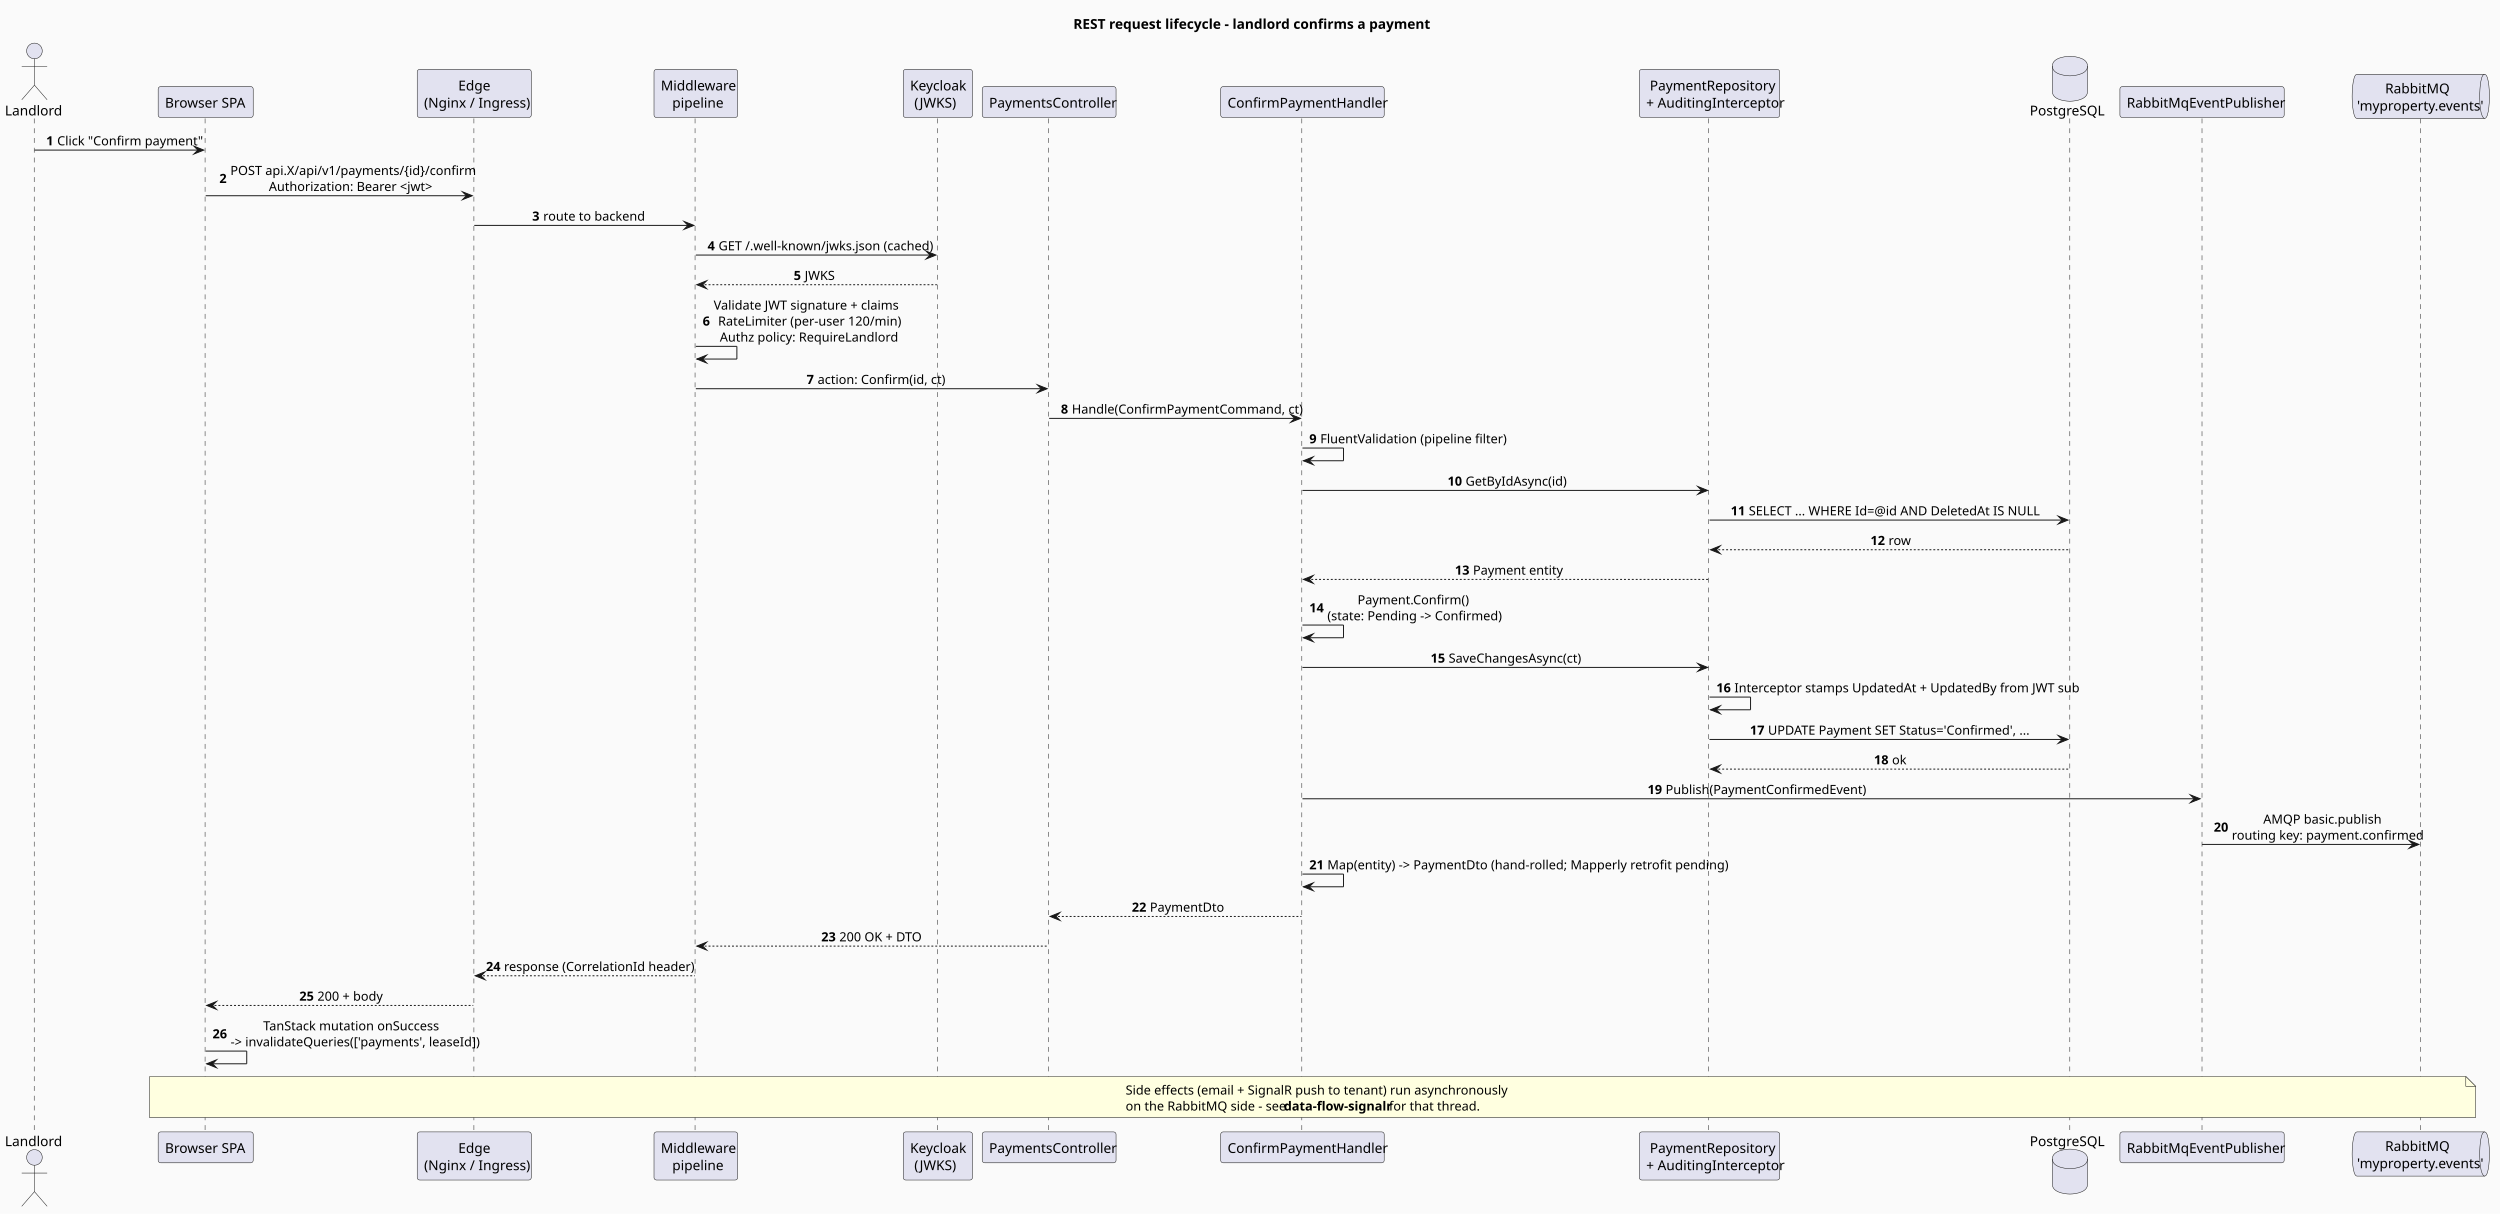
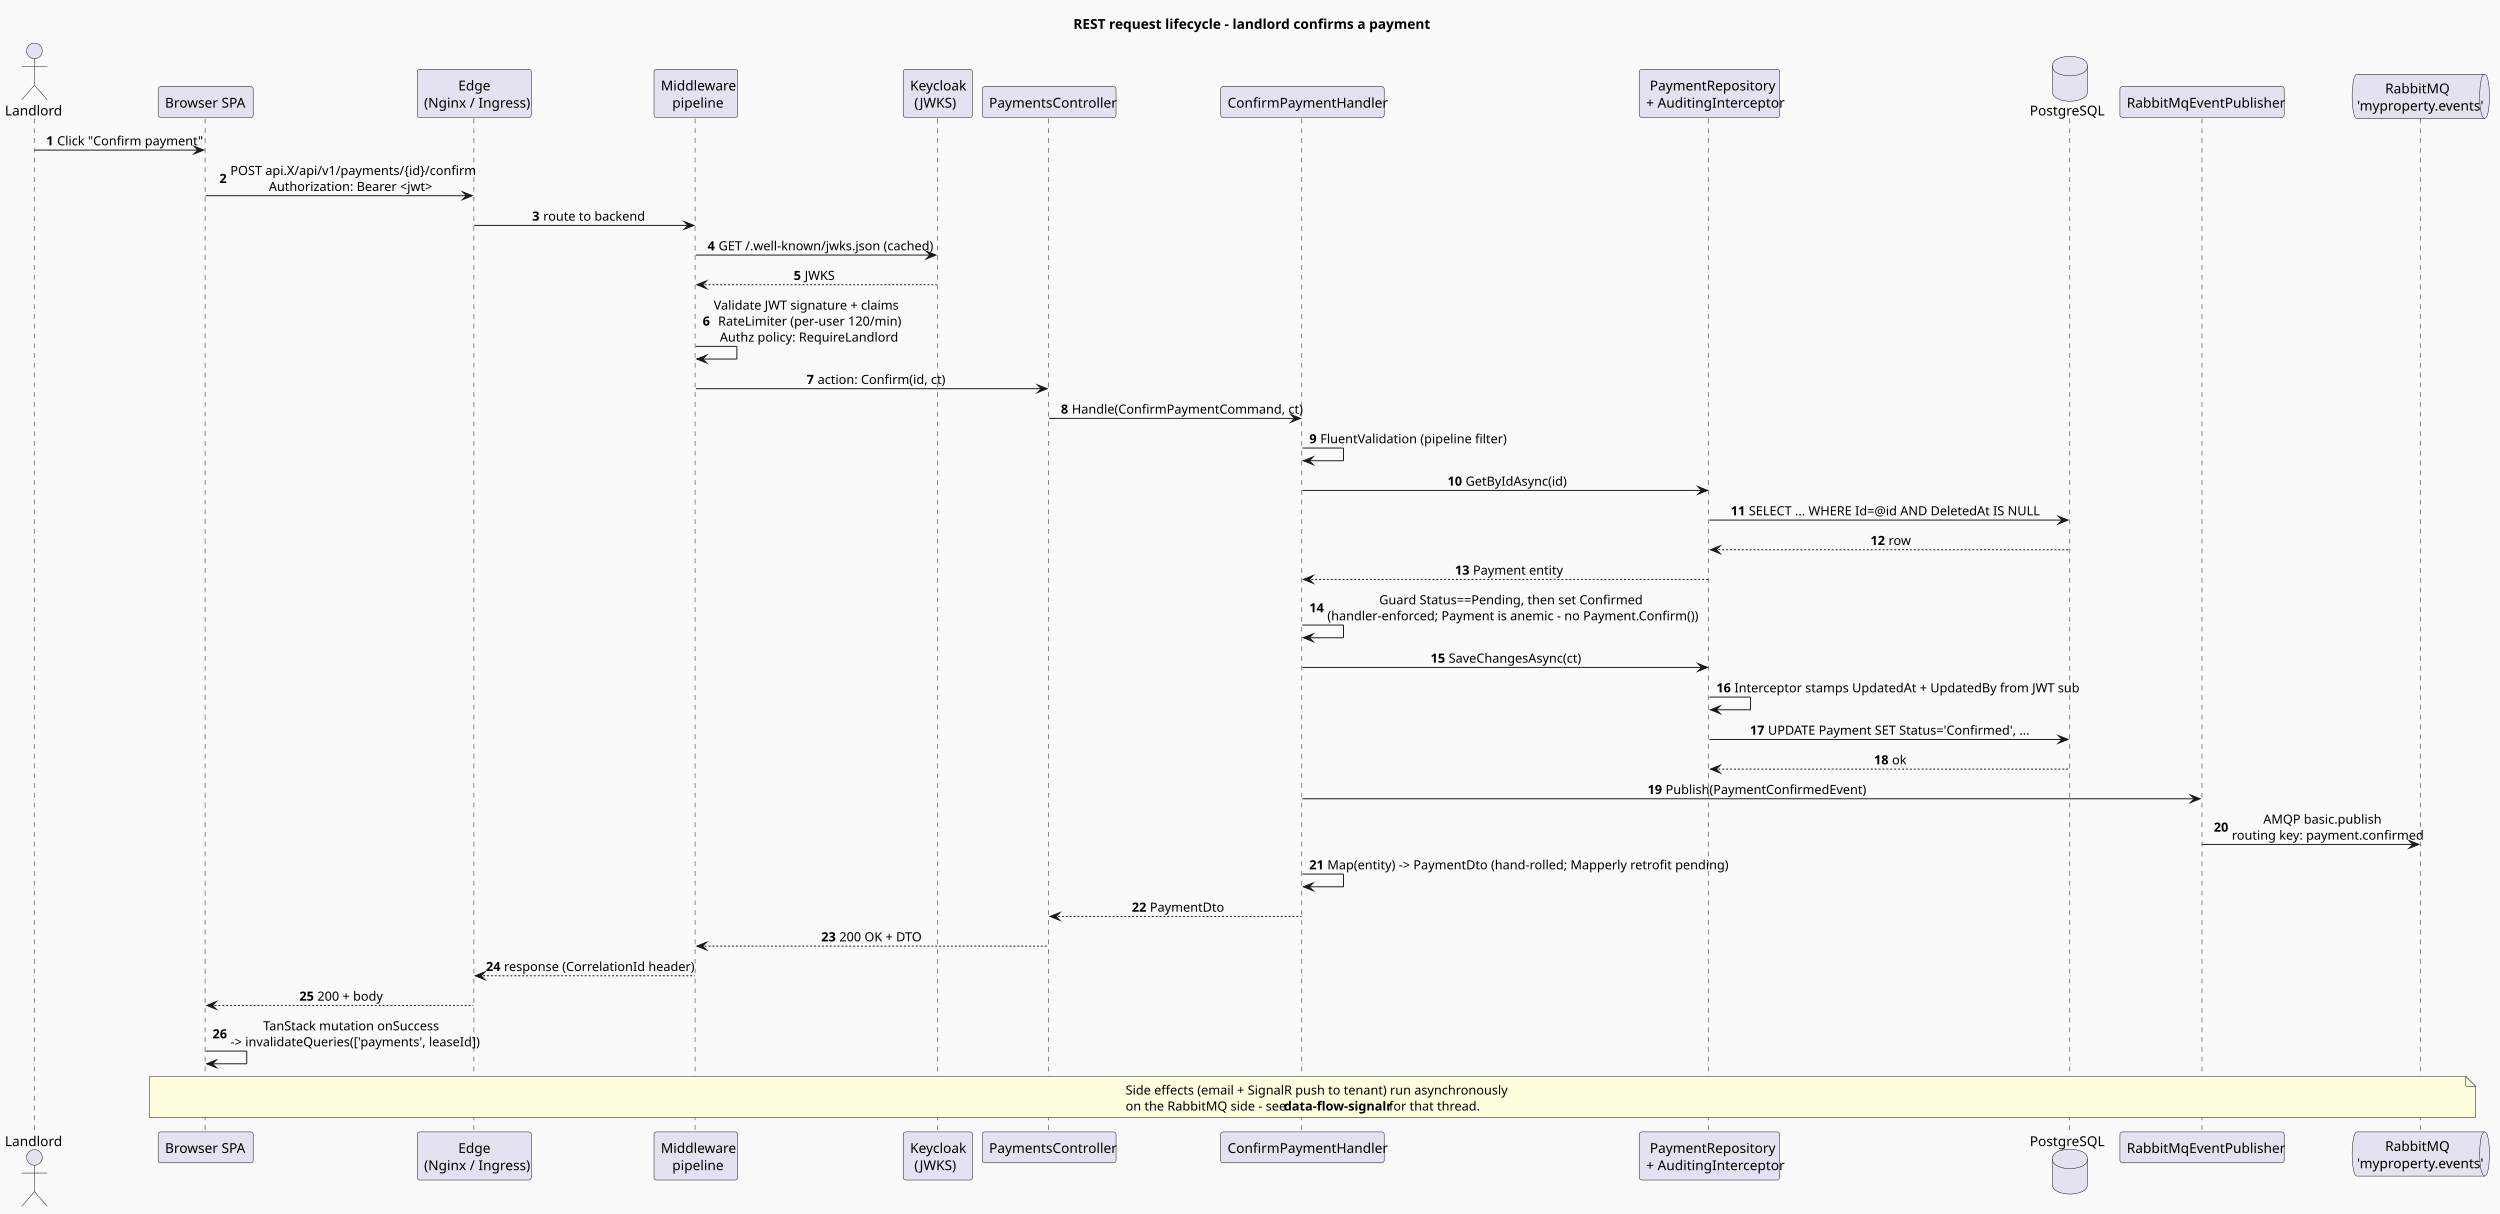
<svg xmlns="http://www.w3.org/2000/svg" contentStyleType="text/css" data-diagram-type="SEQUENCE" height="1242px" preserveAspectRatio="none" style="width:2558px;height:1242px;background:#FAFAFA;" version="1.1" viewBox="0 0 2558 1242" width="2558px" zoomAndPan="magnify">
  <defs />
  <g>
    <rect fill="#FAFAFA" height="1242" style="stroke:none;stroke-width:1;" width="2558" x="0" y="0" />
    <g class="title" data-source-line="1">
      <text fill="#000000" font-family="sans-serif" font-size="14" font-weight="700" lengthAdjust="spacing" textLength="354.765" x="1098.225" y="29.533">REST request lifecycle - landlord confirms a payment</text>
    </g>
    <g class="participant-lifeline" data-entity-uid="part1" data-qualified-name="user" data-source-line="6" id="part1-lifeline">
      <g>
        <rect fill="#000000" fill-opacity="0" height="1037.953" width="8" x="31.245" y="121.219" />
        <line style="stroke:#181818;stroke-width:0.5;stroke-dasharray:5,5;" x1="35" x2="35" y1="121.219" y2="1159.172" />
      </g>
    </g>
    <g class="participant-lifeline" data-entity-uid="part2" data-qualified-name="spa" data-source-line="7" id="part2-lifeline">
      <g>
        <rect fill="#000000" fill-opacity="0" height="1037.953" width="8" x="206.459" y="121.219" />
        <line style="stroke:#181818;stroke-width:0.5;stroke-dasharray:5,5;" x1="209.835" x2="209.835" y1="121.219" y2="1159.172" />
      </g>
    </g>
    <g class="participant-lifeline" data-entity-uid="part3" data-qualified-name="edge" data-source-line="8" id="part3-lifeline">
      <g>
        <rect fill="#000000" fill-opacity="0" height="1037.953" width="8" x="481.248" y="121.219" />
        <line style="stroke:#181818;stroke-width:0.5;stroke-dasharray:5,5;" x1="484.899" x2="484.899" y1="121.219" y2="1159.172" />
      </g>
    </g>
    <g class="participant-lifeline" data-entity-uid="part4" data-qualified-name="mw" data-source-line="9" id="part4-lifeline">
      <g>
        <rect fill="#000000" fill-opacity="0" height="1037.953" width="8" x="707.974" y="121.219" />
        <line style="stroke:#181818;stroke-width:0.5;stroke-dasharray:5,5;" x1="711.181" x2="711.181" y1="121.219" y2="1159.172" />
      </g>
    </g>
    <g class="participant-lifeline" data-entity-uid="part5" data-qualified-name="kc" data-source-line="10" id="part5-lifeline">
      <g>
        <rect fill="#000000" fill-opacity="0" height="1037.953" width="8" x="955.602" y="121.219" />
        <line style="stroke:#181818;stroke-width:0.5;stroke-dasharray:5,5;" x1="959.199" x2="959.199" y1="121.219" y2="1159.172" />
      </g>
    </g>
    <g class="participant-lifeline" data-entity-uid="part6" data-qualified-name="ctrl" data-source-line="11" id="part6-lifeline">
      <g>
        <rect fill="#000000" fill-opacity="0" height="1037.953" width="8" x="1069.475" y="121.219" />
        <line style="stroke:#181818;stroke-width:0.5;stroke-dasharray:5,5;" x1="1073.006" x2="1073.006" y1="121.219" y2="1159.172" />
      </g>
    </g>
    <g class="participant-lifeline" data-entity-uid="part7" data-qualified-name="handler" data-source-line="12" id="part7-lifeline">
      <g>
        <rect fill="#000000" fill-opacity="0" height="1037.953" width="8" x="1328.669" y="121.219" />
        <line style="stroke:#181818;stroke-width:0.5;stroke-dasharray:5,5;" x1="1332.028" x2="1332.028" y1="121.219" y2="1159.172" />
      </g>
    </g>
    <g class="participant-lifeline" data-entity-uid="part8" data-qualified-name="repo" data-source-line="13" id="part8-lifeline">
      <g>
        <rect fill="#000000" fill-opacity="0" height="1037.953" width="8" x="1745.162" y="121.219" />
        <line style="stroke:#181818;stroke-width:0.5;stroke-dasharray:5,5;" x1="1748.371" x2="1748.371" y1="121.219" y2="1159.172" />
      </g>
    </g>
    <g class="participant-lifeline" data-entity-uid="part9" data-qualified-name="pg" data-source-line="14" id="part9-lifeline">
      <g>
        <rect fill="#000000" fill-opacity="0" height="1037.953" width="8" x="2113.965" y="121.219" />
        <line style="stroke:#181818;stroke-width:0.5;stroke-dasharray:5,5;" x1="2117.834" x2="2117.834" y1="121.219" y2="1159.172" />
      </g>
    </g>
    <g class="participant-lifeline" data-entity-uid="part10" data-qualified-name="mqpub" data-source-line="15" id="part10-lifeline">
      <g>
        <rect fill="#000000" fill-opacity="0" height="1037.953" width="8" x="2249.137" y="121.219" />
        <line style="stroke:#181818;stroke-width:0.5;stroke-dasharray:5,5;" x1="2253.096" x2="2253.096" y1="121.219" y2="1159.172" />
      </g>
    </g>
    <g class="participant-lifeline" data-entity-uid="part11" data-qualified-name="mq" data-source-line="16" id="part11-lifeline">
      <g>
        <rect fill="#000000" fill-opacity="0" height="1037.953" width="8" x="2472.962" y="121.219" />
        <line style="stroke:#181818;stroke-width:0.5;stroke-dasharray:5,5;" x1="2476.71" x2="2476.71" y1="121.219" y2="1159.172" />
      </g>
    </g>
    <g class="participant participant-head" data-entity-uid="part1" data-qualified-name="user" data-source-line="6" id="part1-head">
      <text fill="#000000" font-family="sans-serif" font-size="14" lengthAdjust="spacing" textLength="54.489" x="5" y="118.143">Landlord</text>
      <ellipse cx="35.245" cy="52.109" fill="#E2E2F0" rx="8" ry="8" style="stroke:#181818;stroke-width:0.5;" />
      <path d="M35.245,60.109 L35.245,87.109 M22.245,68.109 L48.245,68.109 M35.245,87.109 L22.245,102.109 M35.245,87.109 L48.245,102.109" fill="none" style="stroke:#181818;stroke-width:0.5;" />
    </g>
    <g class="participant participant-tail" data-entity-uid="part1" data-qualified-name="user" data-source-line="6" id="part1-tail">
      <text fill="#000000" font-family="sans-serif" font-size="14" lengthAdjust="spacing" textLength="54.489" x="5" y="1172.705">Landlord</text>
      <ellipse cx="35.245" cy="1184.281" fill="#E2E2F0" rx="8" ry="8" style="stroke:#181818;stroke-width:0.5;" />
      <path d="M35.245,1192.281 L35.245,1219.281 M22.245,1200.281 L48.245,1200.281 M35.245,1219.281 L22.245,1234.281 M35.245,1219.281 L48.245,1234.281" fill="none" style="stroke:#181818;stroke-width:0.5;" />
    </g>
    <g class="participant participant-head" data-entity-uid="part2" data-qualified-name="spa" data-source-line="7" id="part2-head">
      <rect fill="#E2E2F0" height="31.609" rx="2.5" ry="2.5" style="stroke:#181818;stroke-width:0.5;" width="97.248" x="161.835" y="88.609" />
      <text fill="#000000" font-family="sans-serif" font-size="14" lengthAdjust="spacing" textLength="83.248" x="168.835" y="110.143">Browser SPA</text>
    </g>
    <g class="participant participant-tail" data-entity-uid="part2" data-qualified-name="spa" data-source-line="7" id="part2-tail">
      <rect fill="#E2E2F0" height="31.609" rx="2.5" ry="2.5" style="stroke:#181818;stroke-width:0.5;" width="97.248" x="161.835" y="1158.172" />
      <text fill="#000000" font-family="sans-serif" font-size="14" lengthAdjust="spacing" textLength="83.248" x="168.835" y="1179.705">Browser SPA</text>
    </g>
    <g class="participant participant-head" data-entity-uid="part3" data-qualified-name="edge" data-source-line="8" id="part3-head">
      <rect fill="#E2E2F0" height="49.219" rx="2.5" ry="2.5" style="stroke:#181818;stroke-width:0.5;" width="116.696" x="426.899" y="71" />
      <text fill="#000000" font-family="sans-serif" font-size="14" lengthAdjust="spacing" textLength="32.696" x="468.899" y="92.533">Edge</text>
      <text fill="#000000" font-family="sans-serif" font-size="14" lengthAdjust="spacing" textLength="102.696" x="433.899" y="110.143">(Nginx / Ingress)</text>
    </g>
    <g class="participant participant-tail" data-entity-uid="part3" data-qualified-name="edge" data-source-line="8" id="part3-tail">
      <rect fill="#E2E2F0" height="49.219" rx="2.5" ry="2.5" style="stroke:#181818;stroke-width:0.5;" width="116.696" x="426.899" y="1158.172" />
      <text fill="#000000" font-family="sans-serif" font-size="14" lengthAdjust="spacing" textLength="32.696" x="468.899" y="1179.705">Edge</text>
      <text fill="#000000" font-family="sans-serif" font-size="14" lengthAdjust="spacing" textLength="102.696" x="433.899" y="1197.314">(Nginx / Ingress)</text>
    </g>
    <g class="participant participant-head" data-entity-uid="part4" data-qualified-name="mw" data-source-line="9" id="part4-head">
      <rect fill="#E2E2F0" height="49.219" rx="2.5" ry="2.5" style="stroke:#181818;stroke-width:0.5;" width="85.586" x="669.181" y="71" />
      <text fill="#000000" font-family="sans-serif" font-size="14" lengthAdjust="spacing" textLength="71.586" x="676.181" y="92.533">Middleware</text>
      <text fill="#000000" font-family="sans-serif" font-size="14" lengthAdjust="spacing" textLength="48.262" x="687.843" y="110.143">pipeline</text>
    </g>
    <g class="participant participant-tail" data-entity-uid="part4" data-qualified-name="mw" data-source-line="9" id="part4-tail">
      <rect fill="#E2E2F0" height="49.219" rx="2.5" ry="2.5" style="stroke:#181818;stroke-width:0.5;" width="85.586" x="669.181" y="1158.172" />
      <text fill="#000000" font-family="sans-serif" font-size="14" lengthAdjust="spacing" textLength="71.586" x="676.181" y="1179.705">Middleware</text>
      <text fill="#000000" font-family="sans-serif" font-size="14" lengthAdjust="spacing" textLength="48.262" x="687.843" y="1197.314">pipeline</text>
    </g>
    <g class="participant participant-head" data-entity-uid="part5" data-qualified-name="kc" data-source-line="10" id="part5-head">
      <rect fill="#E2E2F0" height="49.219" rx="2.5" ry="2.5" style="stroke:#181818;stroke-width:0.5;" width="70.807" x="924.199" y="71" />
      <text fill="#000000" font-family="sans-serif" font-size="14" lengthAdjust="spacing" textLength="56.807" x="931.199" y="92.533">Keycloak</text>
      <text fill="#000000" font-family="sans-serif" font-size="14" lengthAdjust="spacing" textLength="48.214" x="935.496" y="110.143">(JWKS)</text>
    </g>
    <g class="participant participant-tail" data-entity-uid="part5" data-qualified-name="kc" data-source-line="10" id="part5-tail">
      <rect fill="#E2E2F0" height="49.219" rx="2.5" ry="2.5" style="stroke:#181818;stroke-width:0.5;" width="70.807" x="924.199" y="1158.172" />
      <text fill="#000000" font-family="sans-serif" font-size="14" lengthAdjust="spacing" textLength="56.807" x="931.199" y="1179.705">Keycloak</text>
      <text fill="#000000" font-family="sans-serif" font-size="14" lengthAdjust="spacing" textLength="48.214" x="935.496" y="1197.314">(JWKS)</text>
    </g>
    <g class="participant participant-head" data-entity-uid="part6" data-qualified-name="ctrl" data-source-line="11" id="part6-head">
      <rect fill="#E2E2F0" height="31.609" rx="2.5" ry="2.5" style="stroke:#181818;stroke-width:0.5;" width="136.938" x="1005.006" y="88.609" />
      <text fill="#000000" font-family="sans-serif" font-size="14" lengthAdjust="spacing" textLength="122.938" x="1012.006" y="110.143">PaymentsController</text>
    </g>
    <g class="participant participant-tail" data-entity-uid="part6" data-qualified-name="ctrl" data-source-line="11" id="part6-tail">
      <rect fill="#E2E2F0" height="31.609" rx="2.5" ry="2.5" style="stroke:#181818;stroke-width:0.5;" width="136.938" x="1005.006" y="1158.172" />
      <text fill="#000000" font-family="sans-serif" font-size="14" lengthAdjust="spacing" textLength="122.938" x="1012.006" y="1179.705">PaymentsController</text>
    </g>
    <g class="participant participant-head" data-entity-uid="part7" data-qualified-name="handler" data-source-line="12" id="part7-head">
      <rect fill="#E2E2F0" height="31.609" rx="2.5" ry="2.5" style="stroke:#181818;stroke-width:0.5;" width="167.282" x="1249.028" y="88.609" />
      <text fill="#000000" font-family="sans-serif" font-size="14" lengthAdjust="spacing" textLength="153.282" x="1256.028" y="110.143">ConfirmPaymentHandler</text>
    </g>
    <g class="participant participant-tail" data-entity-uid="part7" data-qualified-name="handler" data-source-line="12" id="part7-tail">
      <rect fill="#E2E2F0" height="31.609" rx="2.5" ry="2.5" style="stroke:#181818;stroke-width:0.5;" width="167.282" x="1249.028" y="1158.172" />
      <text fill="#000000" font-family="sans-serif" font-size="14" lengthAdjust="spacing" textLength="153.282" x="1256.028" y="1179.705">ConfirmPaymentHandler</text>
    </g>
    <g class="participant participant-head" data-entity-uid="part8" data-qualified-name="repo" data-source-line="13" id="part8-head">
      <rect fill="#E2E2F0" height="49.219" rx="2.5" ry="2.5" style="stroke:#181818;stroke-width:0.5;" width="143.582" x="1677.371" y="71" />
      <text fill="#000000" font-family="sans-serif" font-size="14" lengthAdjust="spacing" textLength="122.165" x="1688.08" y="92.533">PaymentRepository</text>
      <text fill="#000000" font-family="sans-serif" font-size="14" lengthAdjust="spacing" textLength="129.582" x="1684.371" y="110.143">+ AuditingInterceptor</text>
    </g>
    <g class="participant participant-tail" data-entity-uid="part8" data-qualified-name="repo" data-source-line="13" id="part8-tail">
      <rect fill="#E2E2F0" height="49.219" rx="2.5" ry="2.5" style="stroke:#181818;stroke-width:0.5;" width="143.582" x="1677.371" y="1158.172" />
      <text fill="#000000" font-family="sans-serif" font-size="14" lengthAdjust="spacing" textLength="122.165" x="1688.08" y="1179.705">PaymentRepository</text>
      <text fill="#000000" font-family="sans-serif" font-size="14" lengthAdjust="spacing" textLength="129.582" x="1684.371" y="1197.314">+ AuditingInterceptor</text>
    </g>
    <g class="participant participant-head" data-entity-uid="part9" data-qualified-name="pg" data-source-line="14" id="part9-head">
      <text fill="#000000" font-family="sans-serif" font-size="14" lengthAdjust="spacing" textLength="76.262" x="2076.834" y="118.143">PostgreSQL</text>
      <path d="M2099.965,67.609 C2099.965,57.609 2117.965,57.609 2117.965,57.609 C2117.965,57.609 2135.965,57.609 2135.965,67.609 L2135.965,93.609 C2135.965,103.609 2117.965,103.609 2117.965,103.609 C2117.965,103.609 2099.965,103.609 2099.965,93.609 L2099.965,67.609" fill="#E2E2F0" style="stroke:#181818;stroke-width:0.5;" />
      <path d="M2099.965,67.609 C2099.965,77.609 2117.965,77.609 2117.965,77.609 C2117.965,77.609 2135.965,77.609 2135.965,67.609" fill="none" style="stroke:#181818;stroke-width:0.5;" />
    </g>
    <g class="participant participant-tail" data-entity-uid="part9" data-qualified-name="pg" data-source-line="14" id="part9-tail">
      <text fill="#000000" font-family="sans-serif" font-size="14" lengthAdjust="spacing" textLength="76.262" x="2076.834" y="1172.705">PostgreSQL</text>
      <path d="M2099.965,1185.781 C2099.965,1175.781 2117.965,1175.781 2117.965,1175.781 C2117.965,1175.781 2135.965,1175.781 2135.965,1185.781 L2135.965,1211.781 C2135.965,1221.781 2117.965,1221.781 2117.965,1221.781 C2117.965,1221.781 2099.965,1221.781 2099.965,1211.781 L2099.965,1185.781" fill="#E2E2F0" style="stroke:#181818;stroke-width:0.5;" />
      <path d="M2099.965,1185.781 C2099.965,1195.781 2117.965,1195.781 2117.965,1195.781 C2117.965,1195.781 2135.965,1195.781 2135.965,1185.781" fill="none" style="stroke:#181818;stroke-width:0.5;" />
    </g>
    <g class="participant participant-head" data-entity-uid="part10" data-qualified-name="mqpub" data-source-line="15" id="part10-head">
      <rect fill="#E2E2F0" height="31.609" rx="2.5" ry="2.5" style="stroke:#181818;stroke-width:0.5;" width="168.082" x="2169.096" y="88.609" />
      <text fill="#000000" font-family="sans-serif" font-size="14" lengthAdjust="spacing" textLength="154.082" x="2176.096" y="110.143">RabbitMqEventPublisher</text>
    </g>
    <g class="participant participant-tail" data-entity-uid="part10" data-qualified-name="mqpub" data-source-line="15" id="part10-tail">
      <rect fill="#E2E2F0" height="31.609" rx="2.5" ry="2.5" style="stroke:#181818;stroke-width:0.5;" width="168.082" x="2169.096" y="1158.172" />
      <text fill="#000000" font-family="sans-serif" font-size="14" lengthAdjust="spacing" textLength="154.082" x="2176.096" y="1179.705">RabbitMqEventPublisher</text>
    </g>
    <g class="participant participant-head" data-entity-uid="part11" data-qualified-name="mq" data-source-line="16" id="part11-head">
      <path d="M2411.71,76 L2542.214,76 C2547.214,76 2547.214,98.609 2547.214,98.609 C2547.214,98.609 2547.214,121.219 2542.214,121.219 L2411.71,121.219 C2406.71,121.219 2406.71,98.609 2406.71,98.609 C2406.71,98.609 2406.71,76 2411.71,76" fill="#E2E2F0" style="stroke:#181818;stroke-width:0.5;" />
      <path d="M2542.214,76 C2537.214,76 2537.214,98.609 2537.214,98.609 C2537.214,121.219 2542.214,121.219 2542.214,121.219" fill="none" style="stroke:#181818;stroke-width:0.5;" />
      <text fill="#000000" font-family="sans-serif" font-size="14" lengthAdjust="spacing" textLength="63.02" x="2440.452" y="95.533">RabbitMQ</text>
      <text fill="#000000" font-family="sans-serif" font-size="14" lengthAdjust="spacing" textLength="120.504" x="2411.71" y="113.143">'myproperty.events'</text>
    </g>
    <g class="participant participant-tail" data-entity-uid="part11" data-qualified-name="mq" data-source-line="16" id="part11-tail">
      <path d="M2411.71,1158.172 L2542.214,1158.172 C2547.214,1158.172 2547.214,1180.781 2547.214,1180.781 C2547.214,1180.781 2547.214,1203.391 2542.214,1203.391 L2411.71,1203.391 C2406.71,1203.391 2406.71,1180.781 2406.71,1180.781 C2406.71,1180.781 2406.71,1158.172 2411.71,1158.172" fill="#E2E2F0" style="stroke:#181818;stroke-width:0.5;" />
      <path d="M2542.214,1158.172 C2537.214,1158.172 2537.214,1180.781 2537.214,1180.781 C2537.214,1203.391 2542.214,1203.391 2542.214,1203.391" fill="none" style="stroke:#181818;stroke-width:0.5;" />
      <text fill="#000000" font-family="sans-serif" font-size="14" lengthAdjust="spacing" textLength="63.02" x="2440.452" y="1177.705">RabbitMQ</text>
      <text fill="#000000" font-family="sans-serif" font-size="14" lengthAdjust="spacing" textLength="120.504" x="2411.71" y="1195.314">'myproperty.events'</text>
    </g>
    <g class="message" data-entity-1="part1" data-entity-2="part2" data-source-line="20" id="msg1">
      <polygon fill="#181818" points="198.459,149.57,208.459,153.57,198.459,157.57,202.459,153.57" style="stroke:#181818;stroke-width:1;stroke-linejoin:miter;stroke-miterlimit:10;" />
      <line style="stroke:#181818;stroke-width:1;" x1="35.245" x2="204.459" y1="153.57" y2="153.57" />
      <text fill="#000000" font-family="sans-serif" font-size="13" font-weight="700" lengthAdjust="spacing" textLength="7.23" x="47.245" y="148.714">1</text>
      <text fill="#000000" font-family="sans-serif" font-size="13" lengthAdjust="spacing" textLength="139.985" x="58.475" y="148.714">Click "Confirm payment"</text>
    </g>
    <g class="message" data-entity-1="part2" data-entity-2="part3" data-source-line="21" id="msg2">
      <polygon fill="#181818" points="473.248,196.273,483.248,200.273,473.248,204.273,477.248,200.273" style="stroke:#181818;stroke-width:1;stroke-linejoin:miter;stroke-miterlimit:10;" />
      <line style="stroke:#181818;stroke-width:1;" x1="210.459" x2="479.248" y1="200.273" y2="200.273" />
      <text fill="#000000" font-family="sans-serif" font-size="13" font-weight="700" lengthAdjust="spacing" textLength="7.23" x="224.461" y="187.241">2</text>
      <text fill="#000000" font-family="sans-serif" font-size="13" lengthAdjust="spacing" textLength="235.555" x="235.691" y="179.065">POST api.X/api/v1/payments/{id}/confirm</text>
      <text fill="#000000" font-family="sans-serif" font-size="13" lengthAdjust="spacing" textLength="156.806" x="275.065" y="195.417">Authorization: Bearer &lt;jwt&gt;</text>
    </g>
    <g class="message" data-entity-1="part3" data-entity-2="part4" data-source-line="22" id="msg3">
      <polygon fill="#181818" points="699.974,226.625,709.974,230.625,699.974,234.625,703.974,230.625" style="stroke:#181818;stroke-width:1;stroke-linejoin:miter;stroke-miterlimit:10;" />
      <line style="stroke:#181818;stroke-width:1;" x1="485.248" x2="705.974" y1="230.625" y2="230.625" />
      <text fill="#000000" font-family="sans-serif" font-size="13" font-weight="700" lengthAdjust="spacing" textLength="7.23" x="544.572" y="225.769">3</text>
      <text fill="#000000" font-family="sans-serif" font-size="13" lengthAdjust="spacing" textLength="96.846" x="555.803" y="225.769">route to backend</text>
    </g>
    <g class="message" data-entity-1="part4" data-entity-2="part5" data-source-line="23" id="msg4">
      <polygon fill="#181818" points="947.602,256.977,957.602,260.977,947.602,264.977,951.602,260.977" style="stroke:#181818;stroke-width:1;stroke-linejoin:miter;stroke-miterlimit:10;" />
      <line style="stroke:#181818;stroke-width:1;" x1="711.974" x2="953.602" y1="260.977" y2="260.977" />
      <text fill="#000000" font-family="sans-serif" font-size="13" font-weight="700" lengthAdjust="spacing" textLength="7.23" x="723.974" y="256.12">4</text>
      <text fill="#000000" font-family="sans-serif" font-size="13" lengthAdjust="spacing" textLength="212.399" x="735.204" y="256.12">GET /.well-known/jwks.json (cached)</text>
    </g>
    <g class="message" data-entity-1="part5" data-entity-2="part4" data-source-line="24" id="msg5">
      <polygon fill="#181818" points="722.974,287.328,712.974,291.328,722.974,295.328,718.974,291.328" style="stroke:#181818;stroke-width:1;stroke-linejoin:miter;stroke-miterlimit:10;" />
      <line style="stroke:#181818;stroke-width:1;stroke-dasharray:2,2;" x1="716.974" x2="958.602" y1="291.328" y2="291.328" />
      <text fill="#000000" font-family="sans-serif" font-size="13" font-weight="700" lengthAdjust="spacing" textLength="7.23" x="812.117" y="286.472">5</text>
      <text fill="#000000" font-family="sans-serif" font-size="13" lengthAdjust="spacing" textLength="36.112" x="823.347" y="286.472">JWKS</text>
    </g>
    <g class="message" data-entity-1="part4" data-entity-2="part4" data-source-line="25" id="msg6">
      <line style="stroke:#181818;stroke-width:1;" x1="711.974" x2="753.974" y1="354.383" y2="354.383" />
      <line style="stroke:#181818;stroke-width:1;" x1="753.974" x2="753.974" y1="354.383" y2="367.383" />
      <line style="stroke:#181818;stroke-width:1;" x1="712.974" x2="753.974" y1="367.383" y2="367.383" />
      <polygon fill="#181818" points="722.974,363.383,712.974,367.383,722.974,371.383,718.974,367.383" style="stroke:#181818;stroke-width:1;stroke-linejoin:miter;stroke-miterlimit:10;" />
      <text fill="#000000" font-family="sans-serif" font-size="13" font-weight="700" lengthAdjust="spacing" textLength="7.23" x="718.974" y="333.175">6</text>
      <text fill="#000000" font-family="sans-serif" font-size="13" lengthAdjust="spacing" textLength="186.043" x="730.204" y="316.823">Validate JWT signature + claims</text>
      <text fill="#000000" font-family="sans-serif" font-size="13" lengthAdjust="spacing" textLength="177.004" x="734.723" y="333.175">RateLimiter (per-user 120/min)</text>
      <text fill="#000000" font-family="sans-serif" font-size="13" lengthAdjust="spacing" textLength="173.437" x="736.507" y="349.526">Authz policy: RequireLandlord</text>
    </g>
    <g class="message" data-entity-1="part4" data-entity-2="part6" data-source-line="26" id="msg7">
      <polygon fill="#181818" points="1061.475,393.734,1071.475,397.734,1061.475,401.734,1065.475,397.734" style="stroke:#181818;stroke-width:1;stroke-linejoin:miter;stroke-miterlimit:10;" />
      <line style="stroke:#181818;stroke-width:1;" x1="711.974" x2="1067.475" y1="397.734" y2="397.734" />
      <text fill="#000000" font-family="sans-serif" font-size="13" font-weight="700" lengthAdjust="spacing" textLength="7.23" x="825.343" y="392.878">7</text>
      <text fill="#000000" font-family="sans-serif" font-size="13" lengthAdjust="spacing" textLength="123.532" x="836.573" y="392.878">action: Confirm(id, ct)</text>
    </g>
    <g class="message" data-entity-1="part6" data-entity-2="part7" data-source-line="27" id="msg8">
      <polygon fill="#181818" points="1320.669,424.086,1330.669,428.086,1320.669,432.086,1324.669,428.086" style="stroke:#181818;stroke-width:1;stroke-linejoin:miter;stroke-miterlimit:10;" />
      <line style="stroke:#181818;stroke-width:1;" x1="1073.475" x2="1326.669" y1="428.086" y2="428.086" />
      <text fill="#000000" font-family="sans-serif" font-size="13" font-weight="700" lengthAdjust="spacing" textLength="7.23" x="1085.475" y="423.229">8</text>
      <text fill="#000000" font-family="sans-serif" font-size="13" lengthAdjust="spacing" textLength="223.964" x="1096.705" y="423.229">Handle(ConfirmPaymentCommand, ct)</text>
    </g>
    <g class="message" data-entity-1="part7" data-entity-2="part7" data-source-line="28" id="msg9">
      <line style="stroke:#181818;stroke-width:1;" x1="1332.669" x2="1374.669" y1="458.438" y2="458.438" />
      <line style="stroke:#181818;stroke-width:1;" x1="1374.669" x2="1374.669" y1="458.438" y2="471.438" />
      <line style="stroke:#181818;stroke-width:1;" x1="1333.669" x2="1374.669" y1="471.438" y2="471.438" />
      <polygon fill="#181818" points="1343.669,467.438,1333.669,471.438,1343.669,475.438,1339.669,471.438" style="stroke:#181818;stroke-width:1;stroke-linejoin:miter;stroke-miterlimit:10;" />
      <text fill="#000000" font-family="sans-serif" font-size="13" font-weight="700" lengthAdjust="spacing" textLength="7.23" x="1339.669" y="453.581">9</text>
      <text fill="#000000" font-family="sans-serif" font-size="13" lengthAdjust="spacing" textLength="178.483" x="1350.899" y="453.581">FluentValidation (pipeline filter)</text>
    </g>
    <g class="message" data-entity-1="part7" data-entity-2="part8" data-source-line="29" id="msg10">
      <polygon fill="#181818" points="1737.162,497.789,1747.162,501.789,1737.162,505.789,1741.162,501.789" style="stroke:#181818;stroke-width:1;stroke-linejoin:miter;stroke-miterlimit:10;" />
      <line style="stroke:#181818;stroke-width:1;" x1="1332.669" x2="1743.162" y1="501.789" y2="501.789" />
      <text fill="#000000" font-family="sans-serif" font-size="13" font-weight="700" lengthAdjust="spacing" textLength="14.46" x="1481.114" y="496.933">10</text>
      <text fill="#000000" font-family="sans-serif" font-size="13" lengthAdjust="spacing" textLength="101.144" x="1499.574" y="496.933">GetByIdAsync(id)</text>
    </g>
    <g class="message" data-entity-1="part8" data-entity-2="part9" data-source-line="30" id="msg11">
      <polygon fill="#181818" points="2105.965,528.141,2115.965,532.141,2105.965,536.141,2109.965,532.141" style="stroke:#181818;stroke-width:1;stroke-linejoin:miter;stroke-miterlimit:10;" />
      <line style="stroke:#181818;stroke-width:1;" x1="1749.162" x2="2111.965" y1="532.141" y2="532.141" />
      <text fill="#000000" font-family="sans-serif" font-size="13" font-weight="700" lengthAdjust="spacing" textLength="14.46" x="1770.892" y="527.284">11</text>
      <text fill="#000000" font-family="sans-serif" font-size="13" lengthAdjust="spacing" textLength="306.884" x="1789.352" y="527.284">SELECT ... WHERE Id=@id AND DeletedAt IS NULL</text>
    </g>
    <g class="message" data-entity-1="part9" data-entity-2="part8" data-source-line="31" id="msg12">
      <polygon fill="#181818" points="1760.162,558.492,1750.162,562.492,1760.162,566.492,1756.162,562.492" style="stroke:#181818;stroke-width:1;stroke-linejoin:miter;stroke-miterlimit:10;" />
      <line style="stroke:#181818;stroke-width:1;stroke-dasharray:2,2;" x1="1754.162" x2="2116.965" y1="562.492" y2="562.492" />
      <text fill="#000000" font-family="sans-serif" font-size="13" font-weight="700" lengthAdjust="spacing" textLength="14.46" x="1913.86" y="557.636">12</text>
      <text fill="#000000" font-family="sans-serif" font-size="13" lengthAdjust="spacing" textLength="20.947" x="1932.32" y="557.636">row</text>
    </g>
    <g class="message" data-entity-1="part8" data-entity-2="part7" data-source-line="32" id="msg13">
      <polygon fill="#181818" points="1343.669,588.844,1333.669,592.844,1343.669,596.844,1339.669,592.844" style="stroke:#181818;stroke-width:1;stroke-linejoin:miter;stroke-miterlimit:10;" />
      <line style="stroke:#181818;stroke-width:1;stroke-dasharray:2,2;" x1="1337.669" x2="1748.162" y1="592.844" y2="592.844" />
      <text fill="#000000" font-family="sans-serif" font-size="13" font-weight="700" lengthAdjust="spacing" textLength="14.46" x="1488.693" y="587.987">13</text>
      <text fill="#000000" font-family="sans-serif" font-size="13" lengthAdjust="spacing" textLength="85.985" x="1507.153" y="587.987">Payment entity</text>
    </g>
    <g class="message" data-entity-1="part7" data-entity-2="part7" data-source-line="33" id="msg14">
      <line style="stroke:#181818;stroke-width:1;" x1="1332.669" x2="1374.669" y1="639.547" y2="639.547" />
      <line style="stroke:#181818;stroke-width:1;" x1="1374.669" x2="1374.669" y1="639.547" y2="652.547" />
      <line style="stroke:#181818;stroke-width:1;" x1="1333.669" x2="1374.669" y1="652.547" y2="652.547" />
      <polygon fill="#181818" points="1343.669,648.547,1333.669,652.547,1343.669,656.547,1339.669,652.547" style="stroke:#181818;stroke-width:1;stroke-linejoin:miter;stroke-miterlimit:10;" />
      <text fill="#000000" font-family="sans-serif" font-size="13" font-weight="700" lengthAdjust="spacing" textLength="14.46" x="1339.669" y="626.515">14</text>
-       <text fill="#000000" font-family="sans-serif" font-size="13" lengthAdjust="spacing" textLength="109.078" x="1389.033" y="618.339">Payment.Confirm()</text>
-       <text fill="#000000" font-family="sans-serif" font-size="13" lengthAdjust="spacing" textLength="170.885" x="1358.129" y="634.69">(state: Pending -&gt; Confirmed)</text>
+       <text fill="#000000" font-family="sans-serif" font-size="13" lengthAdjust="spacing" textLength="256.547" x="1411.202" y="618.339">Guard Status==Pending, then set Confirmed</text>
+       <text fill="#000000" font-family="sans-serif" font-size="13" lengthAdjust="spacing" textLength="362.692" x="1358.129" y="634.69">(handler-enforced; Payment is anemic - no Payment.Confirm())</text>
    </g>
    <g class="message" data-entity-1="part7" data-entity-2="part8" data-source-line="34" id="msg15">
      <polygon fill="#181818" points="1737.162,678.898,1747.162,682.898,1737.162,686.898,1741.162,682.898" style="stroke:#181818;stroke-width:1;stroke-linejoin:miter;stroke-miterlimit:10;" />
      <line style="stroke:#181818;stroke-width:1;" x1="1332.669" x2="1743.162" y1="682.898" y2="682.898" />
      <text fill="#000000" font-family="sans-serif" font-size="13" font-weight="700" lengthAdjust="spacing" textLength="14.46" x="1463.766" y="678.042">15</text>
      <text fill="#000000" font-family="sans-serif" font-size="13" lengthAdjust="spacing" textLength="135.84" x="1482.226" y="678.042">SaveChangesAsync(ct)</text>
    </g>
    <g class="message" data-entity-1="part8" data-entity-2="part8" data-source-line="35" id="msg16">
      <line style="stroke:#181818;stroke-width:1;" x1="1749.162" x2="1791.162" y1="713.25" y2="713.25" />
      <line style="stroke:#181818;stroke-width:1;" x1="1791.162" x2="1791.162" y1="713.25" y2="726.25" />
      <line style="stroke:#181818;stroke-width:1;" x1="1750.162" x2="1791.162" y1="726.25" y2="726.25" />
      <polygon fill="#181818" points="1760.162,722.25,1750.162,726.25,1760.162,730.25,1756.162,726.25" style="stroke:#181818;stroke-width:1;stroke-linejoin:miter;stroke-miterlimit:10;" />
      <text fill="#000000" font-family="sans-serif" font-size="13" font-weight="700" lengthAdjust="spacing" textLength="14.46" x="1756.162" y="708.394">16</text>
      <text fill="#000000" font-family="sans-serif" font-size="13" lengthAdjust="spacing" textLength="336.343" x="1774.622" y="708.394">Interceptor stamps UpdatedAt + UpdatedBy from JWT sub</text>
    </g>
    <g class="message" data-entity-1="part8" data-entity-2="part9" data-source-line="36" id="msg17">
      <polygon fill="#181818" points="2105.965,752.602,2115.965,756.602,2105.965,760.602,2109.965,756.602" style="stroke:#181818;stroke-width:1;stroke-linejoin:miter;stroke-miterlimit:10;" />
      <line style="stroke:#181818;stroke-width:1;" x1="1749.162" x2="2111.965" y1="756.602" y2="756.602" />
      <text fill="#000000" font-family="sans-serif" font-size="13" font-weight="700" lengthAdjust="spacing" textLength="14.46" x="1790.541" y="751.745">17</text>
      <text fill="#000000" font-family="sans-serif" font-size="13" lengthAdjust="spacing" textLength="267.585" x="1809.001" y="751.745">UPDATE Payment SET Status='Confirmed', ...</text>
    </g>
    <g class="message" data-entity-1="part9" data-entity-2="part8" data-source-line="37" id="msg18">
      <polygon fill="#181818" points="1760.162,782.953,1750.162,786.953,1760.162,790.953,1756.162,786.953" style="stroke:#181818;stroke-width:1;stroke-linejoin:miter;stroke-miterlimit:10;" />
      <line style="stroke:#181818;stroke-width:1;stroke-dasharray:2,2;" x1="1754.162" x2="2116.965" y1="786.953" y2="786.953" />
      <text fill="#000000" font-family="sans-serif" font-size="13" font-weight="700" lengthAdjust="spacing" textLength="14.46" x="1917.469" y="782.097">18</text>
      <text fill="#000000" font-family="sans-serif" font-size="13" lengthAdjust="spacing" textLength="13.73" x="1935.929" y="782.097">ok</text>
    </g>
    <g class="message" data-entity-1="part7" data-entity-2="part10" data-source-line="38" id="msg19">
      <polygon fill="#181818" points="2241.137,813.305,2251.137,817.305,2241.137,821.305,2245.137,817.305" style="stroke:#181818;stroke-width:1;stroke-linejoin:miter;stroke-miterlimit:10;" />
      <line style="stroke:#181818;stroke-width:1;" x1="1332.669" x2="2247.137" y1="817.305" y2="817.305" />
      <text fill="#000000" font-family="sans-serif" font-size="13" font-weight="700" lengthAdjust="spacing" textLength="14.46" x="1685.77" y="812.448">19</text>
      <text fill="#000000" font-family="sans-serif" font-size="13" lengthAdjust="spacing" textLength="195.806" x="1704.23" y="812.448">Publish(PaymentConfirmedEvent)</text>
    </g>
    <g class="message" data-entity-1="part10" data-entity-2="part11" data-source-line="39" id="msg20">
      <polygon fill="#181818" points="2464.962,860.008,2474.962,864.008,2464.962,868.008,2468.962,864.008" style="stroke:#181818;stroke-width:1;stroke-linejoin:miter;stroke-miterlimit:10;" />
      <line style="stroke:#181818;stroke-width:1;" x1="2253.137" x2="2470.962" y1="864.008" y2="864.008" />
      <text fill="#000000" font-family="sans-serif" font-size="13" font-weight="700" lengthAdjust="spacing" textLength="14.46" x="2265.137" y="850.976">20</text>
      <text fill="#000000" font-family="sans-serif" font-size="13" lengthAdjust="spacing" textLength="117.051" x="2315.754" y="842.8">AMQP basic.publish</text>
      <text fill="#000000" font-family="sans-serif" font-size="13" lengthAdjust="spacing" textLength="181.365" x="2283.597" y="859.151">routing key: payment.confirmed</text>
    </g>
    <g class="message" data-entity-1="part7" data-entity-2="part7" data-source-line="40" id="msg21">
      <line style="stroke:#181818;stroke-width:1;" x1="1332.669" x2="1374.669" y1="894.359" y2="894.359" />
      <line style="stroke:#181818;stroke-width:1;" x1="1374.669" x2="1374.669" y1="894.359" y2="907.359" />
      <line style="stroke:#181818;stroke-width:1;" x1="1333.669" x2="1374.669" y1="907.359" y2="907.359" />
      <polygon fill="#181818" points="1343.669,903.359,1333.669,907.359,1343.669,911.359,1339.669,907.359" style="stroke:#181818;stroke-width:1;stroke-linejoin:miter;stroke-miterlimit:10;" />
      <text fill="#000000" font-family="sans-serif" font-size="13" font-weight="700" lengthAdjust="spacing" textLength="14.46" x="1339.669" y="889.503">21</text>
      <text fill="#000000" font-family="sans-serif" font-size="13" lengthAdjust="spacing" textLength="384.033" x="1358.129" y="889.503">Map(entity) -&gt; PaymentDto (hand-rolled; Mapperly retrofit pending)</text>
    </g>
    <g class="message" data-entity-1="part7" data-entity-2="part6" data-source-line="41" id="msg22">
      <polygon fill="#181818" points="1084.475,933.711,1074.475,937.711,1084.475,941.711,1080.475,937.711" style="stroke:#181818;stroke-width:1;stroke-linejoin:miter;stroke-miterlimit:10;" />
      <line style="stroke:#181818;stroke-width:1;stroke-dasharray:2,2;" x1="1078.475" x2="1331.669" y1="937.711" y2="937.711" />
      <text fill="#000000" font-family="sans-serif" font-size="13" font-weight="700" lengthAdjust="spacing" textLength="14.46" x="1158.076" y="932.855">22</text>
      <text fill="#000000" font-family="sans-serif" font-size="13" lengthAdjust="spacing" textLength="71.532" x="1176.536" y="932.855">PaymentDto</text>
    </g>
    <g class="message" data-entity-1="part6" data-entity-2="part4" data-source-line="42" id="msg23">
      <polygon fill="#181818" points="722.974,964.062,712.974,968.062,722.974,972.062,718.974,968.062" style="stroke:#181818;stroke-width:1;stroke-linejoin:miter;stroke-miterlimit:10;" />
      <line style="stroke:#181818;stroke-width:1;stroke-dasharray:2,2;" x1="716.974" x2="1072.475" y1="968.062" y2="968.062" />
      <text fill="#000000" font-family="sans-serif" font-size="13" font-weight="700" lengthAdjust="spacing" textLength="14.46" x="840.324" y="963.206">23</text>
      <text fill="#000000" font-family="sans-serif" font-size="13" lengthAdjust="spacing" textLength="86.341" x="858.784" y="963.206">200 OK + DTO</text>
    </g>
    <g class="message" data-entity-1="part4" data-entity-2="part3" data-source-line="43" id="msg24">
      <polygon fill="#181818" points="496.248,994.414,486.248,998.414,496.248,1002.414,492.248,998.414" style="stroke:#181818;stroke-width:1;stroke-linejoin:miter;stroke-miterlimit:10;" />
      <line style="stroke:#181818;stroke-width:1;stroke-dasharray:2,2;" x1="490.248" x2="710.974" y1="998.414" y2="998.414" />
      <text fill="#000000" font-family="sans-serif" font-size="13" font-weight="700" lengthAdjust="spacing" textLength="14.46" x="497.248" y="993.558">24</text>
      <text fill="#000000" font-family="sans-serif" font-size="13" lengthAdjust="spacing" textLength="184.266" x="515.707" y="993.558">response (CorrelationId header)</text>
    </g>
    <g class="message" data-entity-1="part3" data-entity-2="part2" data-source-line="44" id="msg25">
      <polygon fill="#181818" points="221.459,1024.766,211.459,1028.766,221.459,1032.766,217.459,1028.766" style="stroke:#181818;stroke-width:1;stroke-linejoin:miter;stroke-miterlimit:10;" />
      <line style="stroke:#181818;stroke-width:1;stroke-dasharray:2,2;" x1="215.459" x2="484.248" y1="1028.766" y2="1028.766" />
      <text fill="#000000" font-family="sans-serif" font-size="13" font-weight="700" lengthAdjust="spacing" textLength="14.46" x="306.276" y="1023.909">25</text>
      <text fill="#000000" font-family="sans-serif" font-size="13" lengthAdjust="spacing" textLength="64.695" x="324.736" y="1023.909">200 + body</text>
    </g>
    <g class="message" data-entity-1="part2" data-entity-2="part2" data-source-line="45" id="msg26">
      <line style="stroke:#181818;stroke-width:1;" x1="210.459" x2="252.459" y1="1075.469" y2="1075.469" />
      <line style="stroke:#181818;stroke-width:1;" x1="252.459" x2="252.459" y1="1075.469" y2="1088.469" />
      <line style="stroke:#181818;stroke-width:1;" x1="211.459" x2="252.459" y1="1088.469" y2="1088.469" />
      <polygon fill="#181818" points="221.459,1084.469,211.459,1088.469,221.459,1092.469,217.459,1088.469" style="stroke:#181818;stroke-width:1;stroke-linejoin:miter;stroke-miterlimit:10;" />
      <text fill="#000000" font-family="sans-serif" font-size="13" font-weight="700" lengthAdjust="spacing" textLength="14.46" x="217.459" y="1062.437">26</text>
      <text fill="#000000" font-family="sans-serif" font-size="13" lengthAdjust="spacing" textLength="175.589" x="269.289" y="1054.261">TanStack mutation onSuccess</text>
      <text fill="#000000" font-family="sans-serif" font-size="13" lengthAdjust="spacing" textLength="242.328" x="235.919" y="1070.612">-&gt; invalidateQueries(['payments', leaseId])</text>
    </g>
    <path d="M153,1101.469 L153,1143.469 L2533,1143.469 L2533,1111.469 L2523,1101.469 L153,1101.469" fill="#FFFFE0" style="stroke:#181818;stroke-width:0.5;" />
    <path d="M2523,1101.469 L2523,1111.469 L2533,1111.469 L2523,1101.469" fill="#FFFFE0" style="stroke:#181818;stroke-width:0.5;" />
    <text fill="#000000" font-family="sans-serif" font-size="13" lengthAdjust="spacing" textLength="373.953" x="1151.713" y="1119.964">Side effects (email + SignalR push to tenant) run asynchronously</text>
    <text fill="#000000" font-family="sans-serif" font-size="13" lengthAdjust="spacing" textLength="158.247" x="1151.713" y="1136.315">on the RabbitMQ side - see</text>
    <text fill="#000000" font-family="sans-serif" font-size="13" font-weight="700" lengthAdjust="spacing" textLength="104.006" x="1313.572" y="1136.315">data-flow-signalr</text>
    <text fill="#000000" font-family="sans-serif" font-size="13" lengthAdjust="spacing" textLength="84.551" x="1421.19" y="1136.315">for that thread.</text>
  </g>
</svg>
